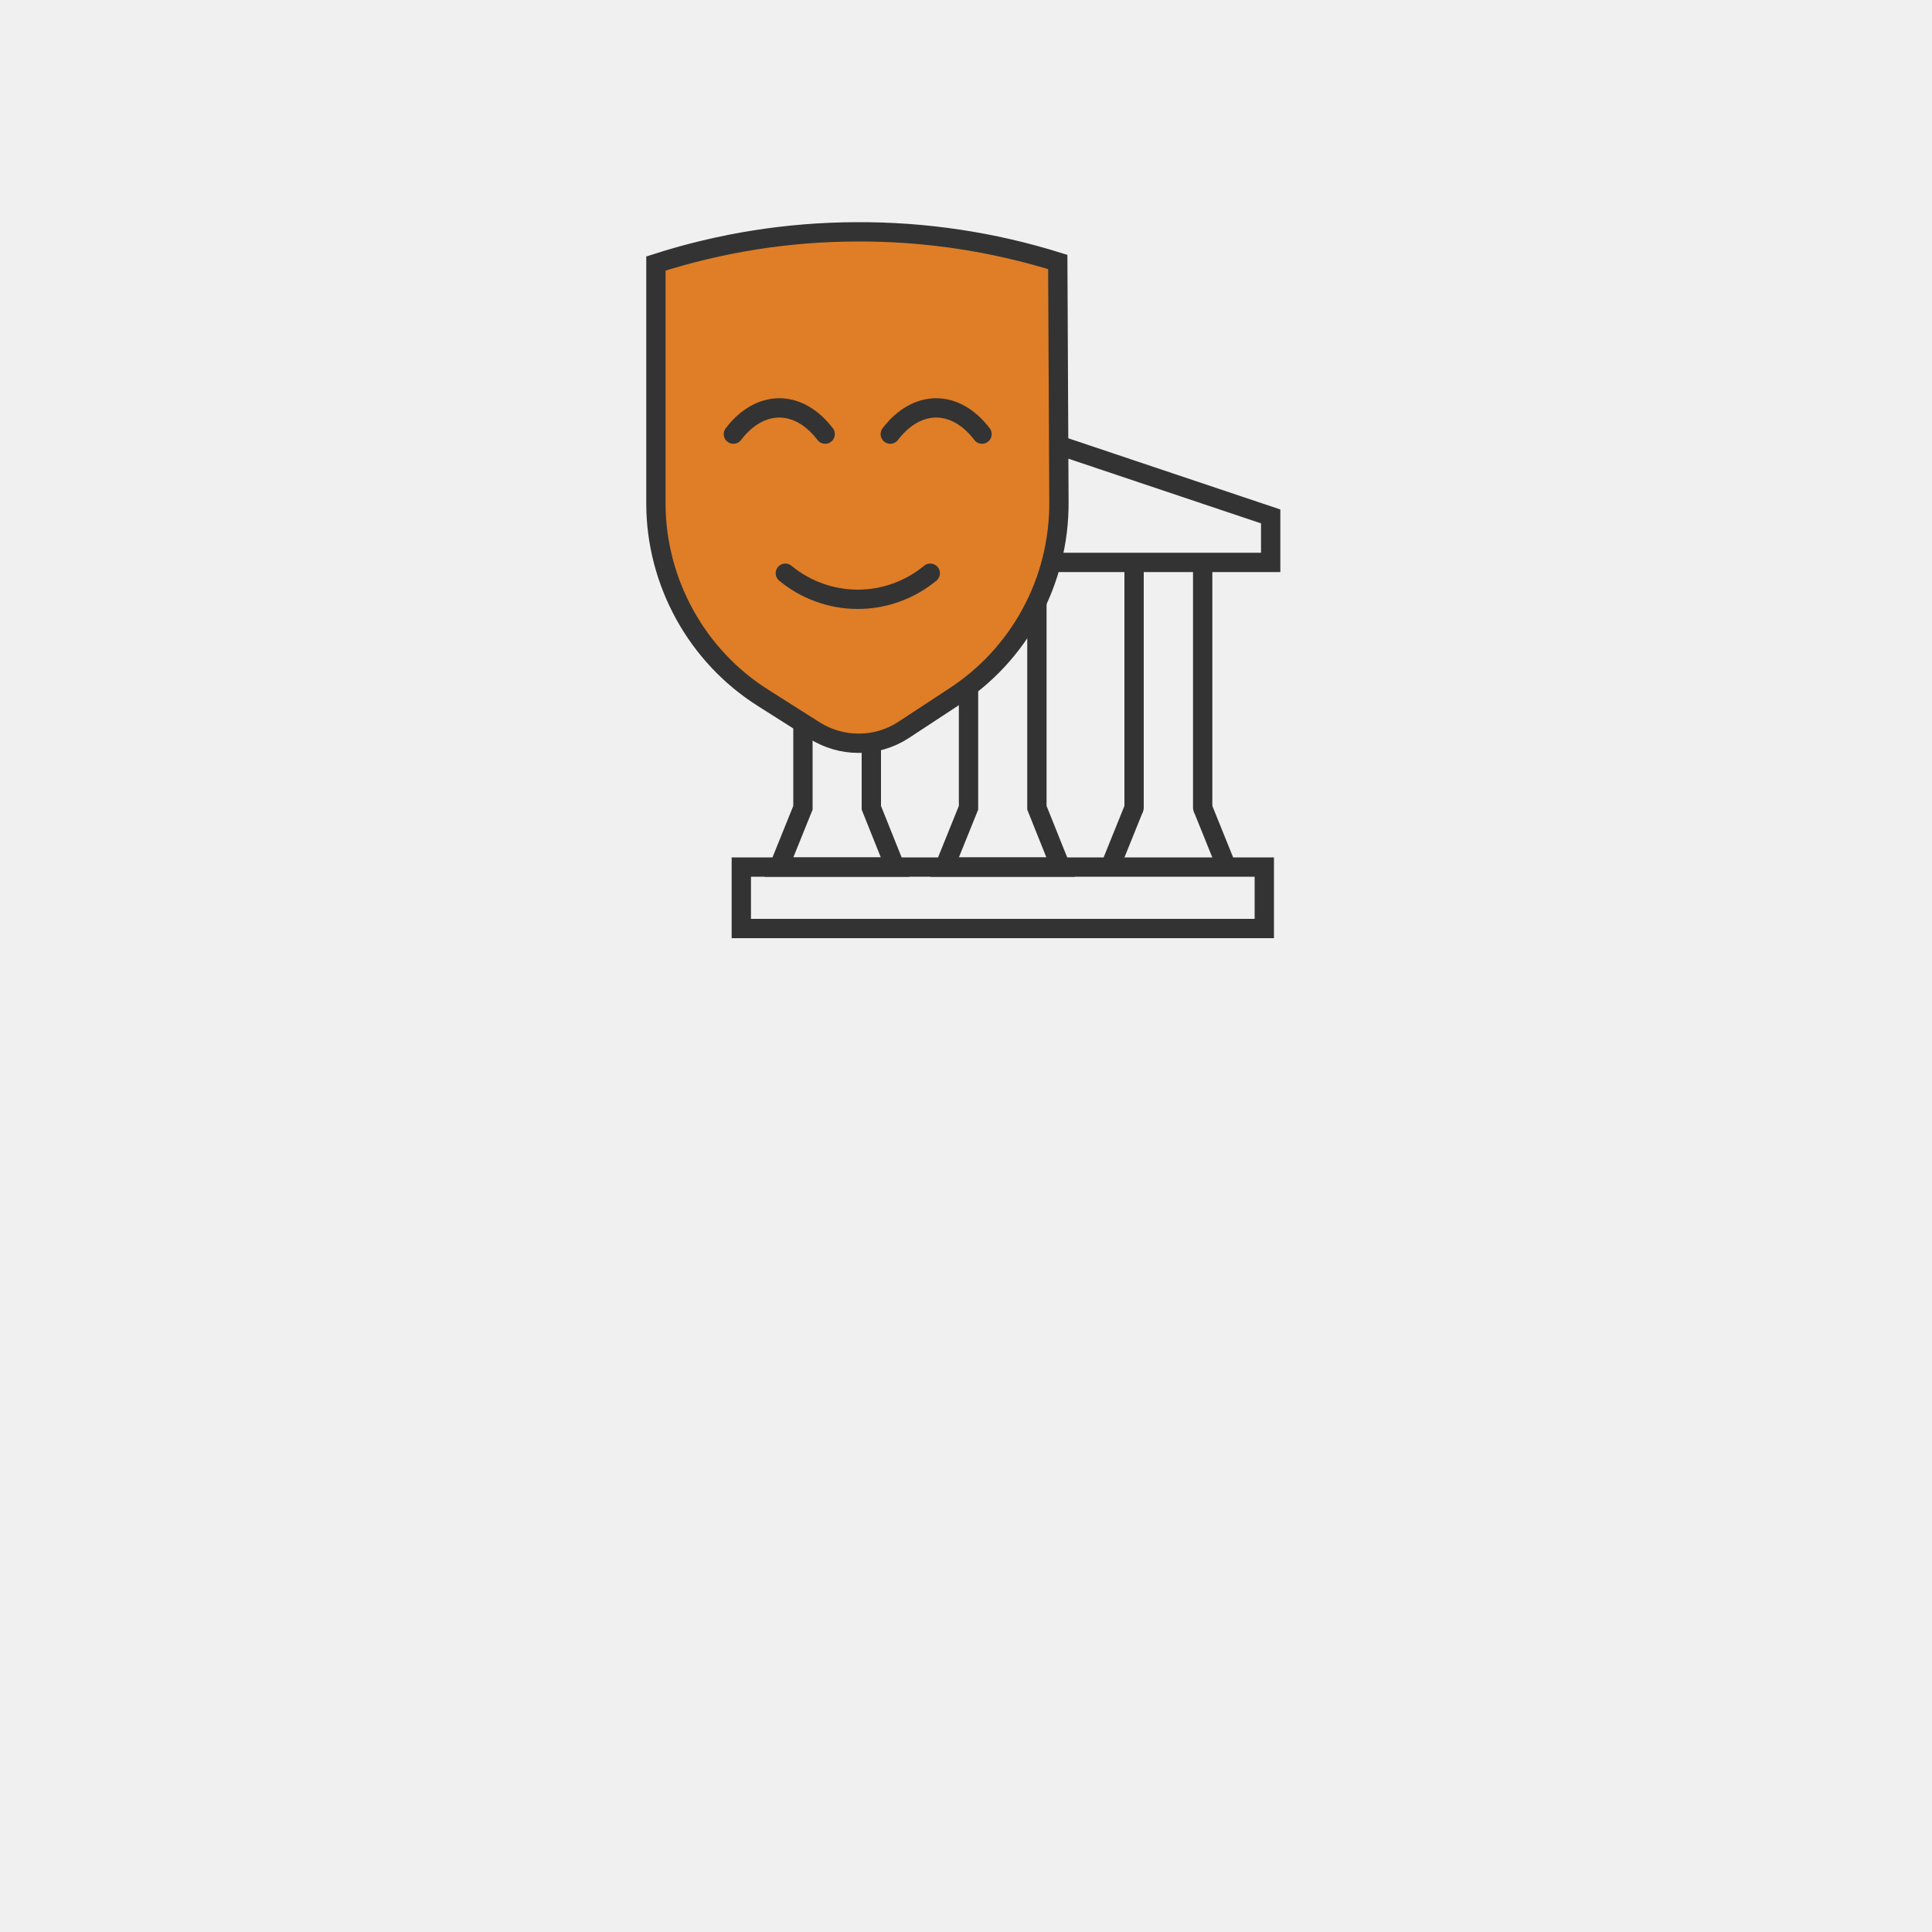
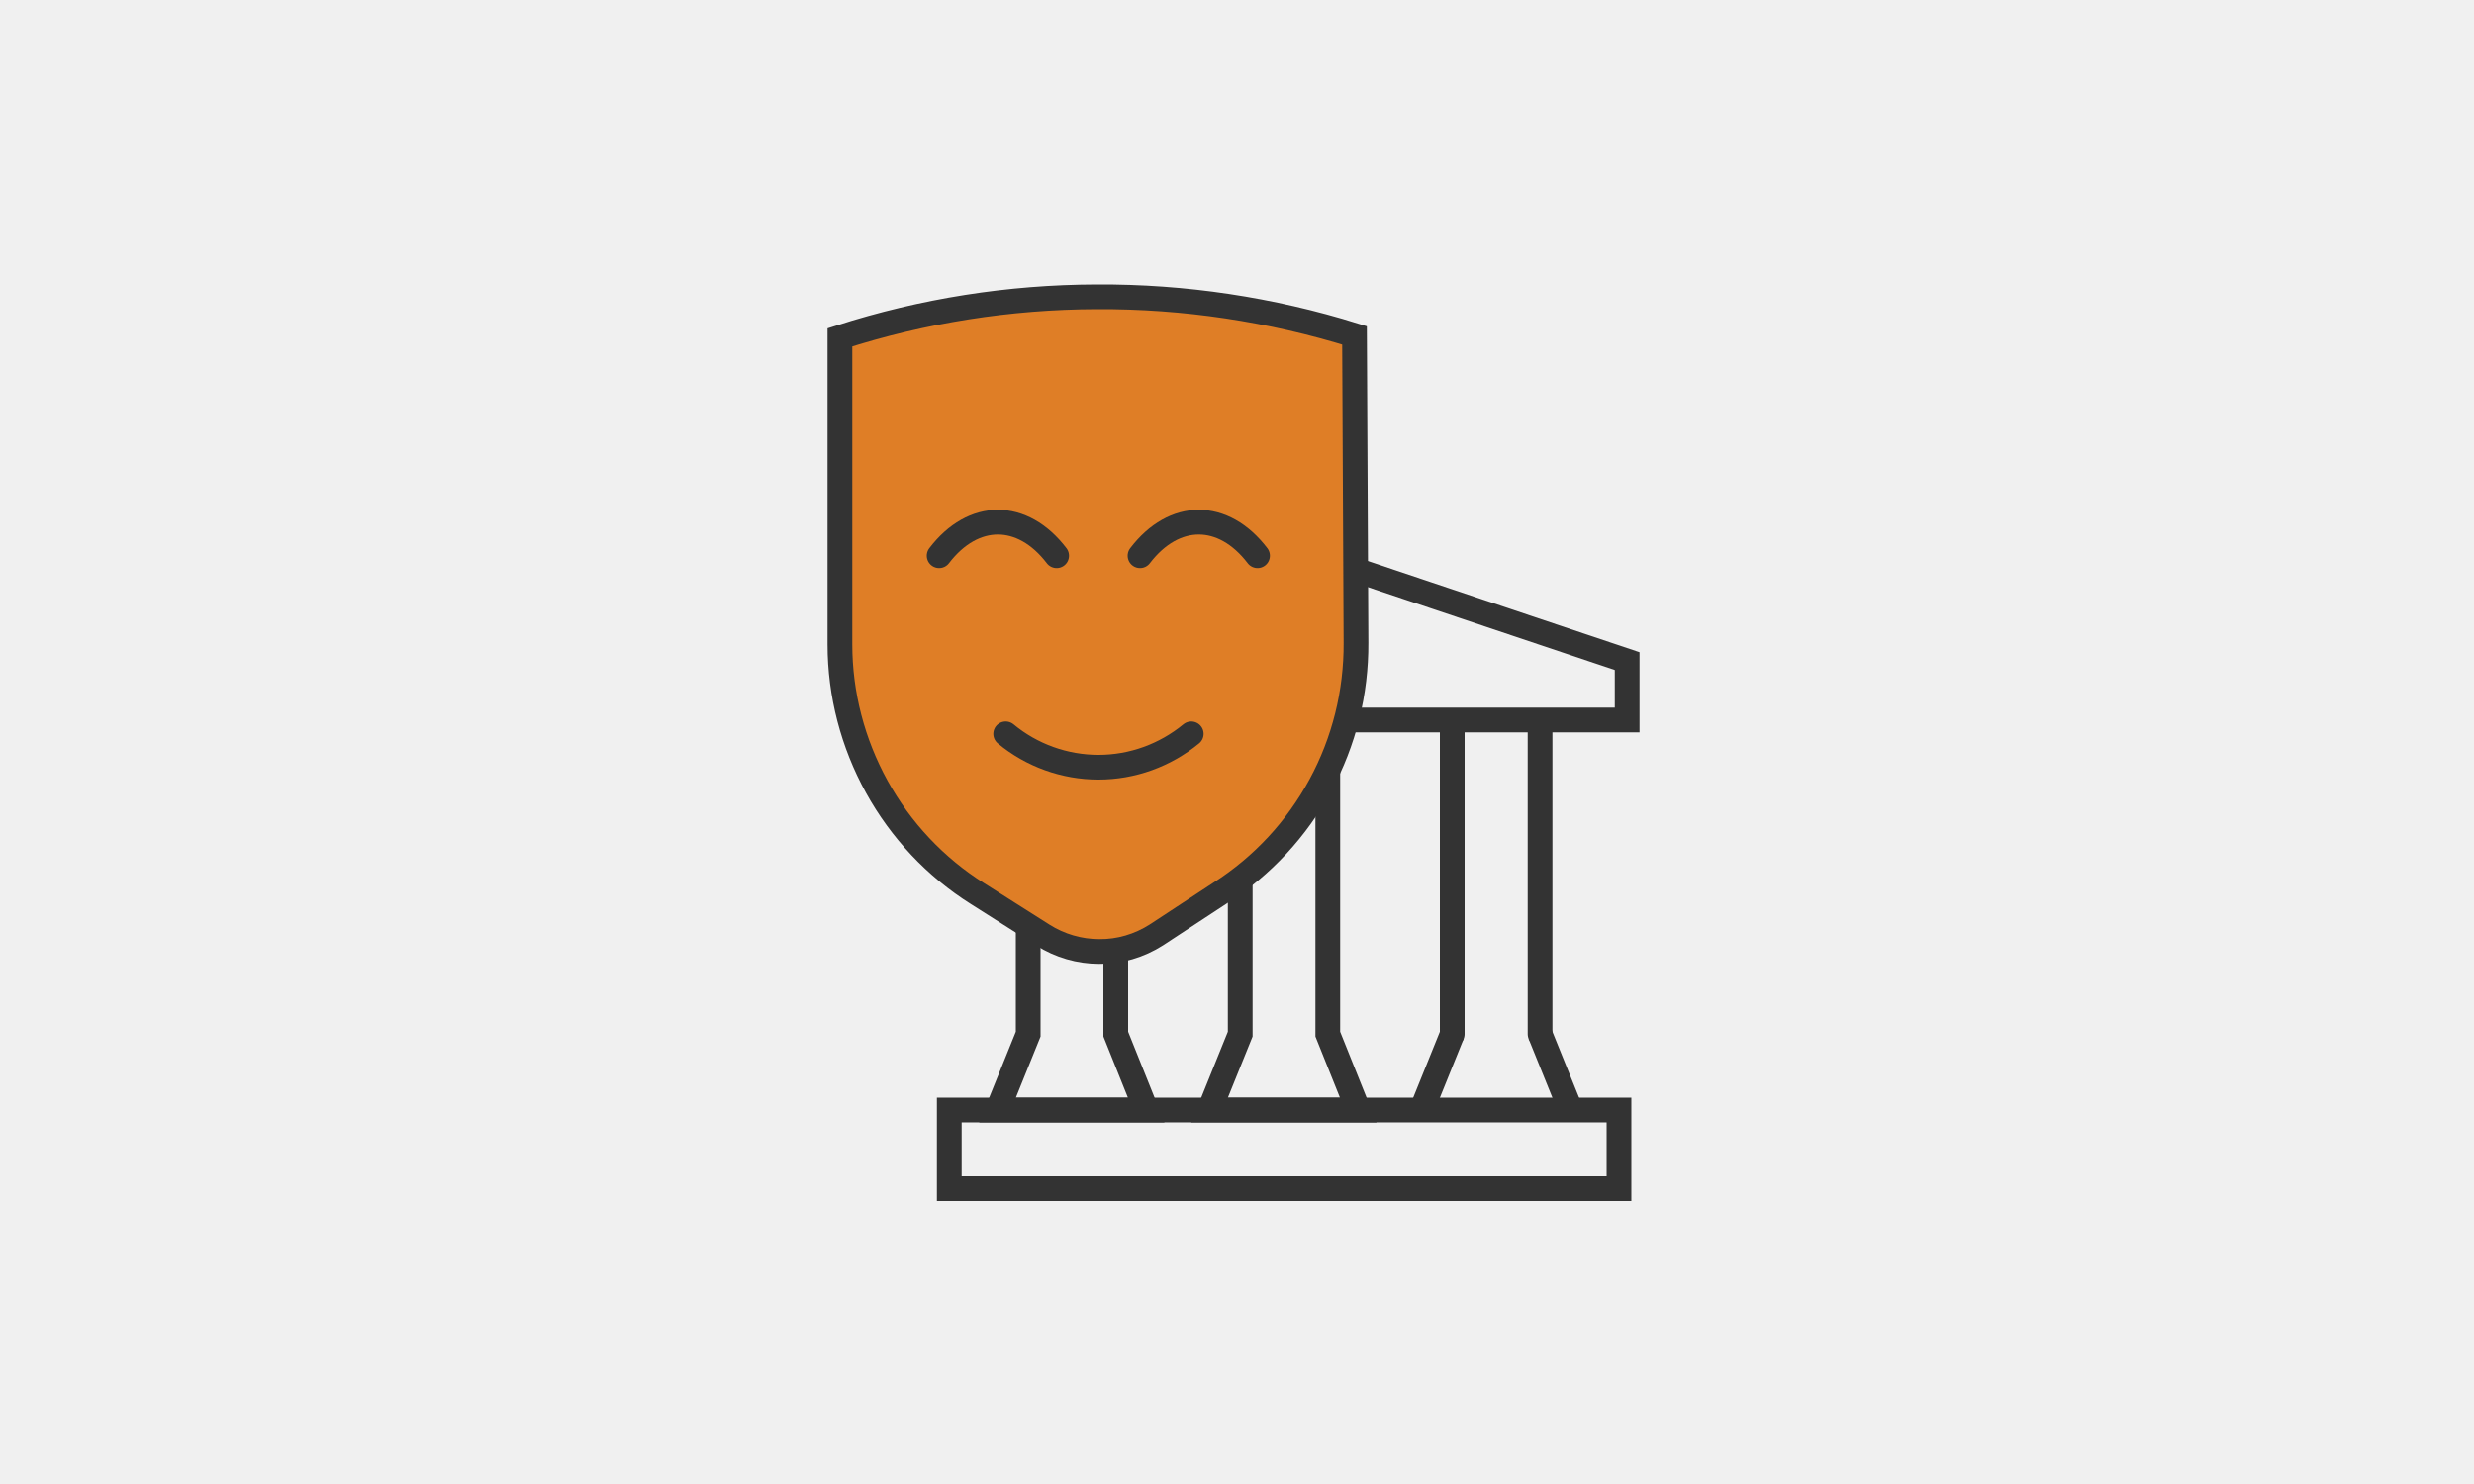
- <svg xmlns="http://www.w3.org/2000/svg" id="Layer_1" data-name="Layer 1" viewBox="0 0 100 100">
+ <svg xmlns="http://www.w3.org/2000/svg" id="Layer_1" data-name="Layer 1" viewBox="0 0 100 60">
  <defs>
    <style>
      .cls-1 {
        fill: #fff;
      }

      .cls-2 {
        fill: #df7e26;
      }

      .cls-3 {
        stroke-linecap: round;
      }

      .cls-3, .cls-4 {
        fill: none;
        stroke: #333;
        stroke-miterlimit: 10;
      }
    </style>
  </defs>
  <g>
    <polyline class="cls-2" points="54.81 27.62 54.41 29.01 51.73 33.95 45.88 38.16 43.4 38.16 37.79 34.57 35.57 31.7 34.37 28.49 34.09 13.64 37.06 12.84 44.4 12.01 49.95 12.44 54.75 13.57 54.9 24.84" />
    <g>
      <path class="cls-4" d="M65.44,44.88h-27.07v3.18h27.07v-3.18Z" />
      <path class="cls-4" d="M54.41,29.11h11.36v-2.38l-10.96-3.68" />
      <path class="cls-4" d="M50.13,35.54v6.27l-1.24,3.07h6.01l-1.23-3.07v-10.67" />
      <path class="cls-4" d="M41.56,37.43v4.38l-1.24,3.07h6.01l-1.23-3.07v-3.42" />
      <path class="cls-4" d="M44.33,12c3.54-.02,7.05,.51,10.42,1.56l.06,12.43c.01,2.01-.48,3.99-1.44,5.76-.96,1.77-2.34,3.26-4.04,4.35l-2.59,1.7c-.69,.44-1.49,.68-2.31,.67-.8,0-1.59-.23-2.27-.66l-2.65-1.68c-1.7-1.07-3.1-2.56-4.07-4.32-.97-1.76-1.49-3.74-1.49-5.75V13.64c3.36-1.08,6.85-1.63,10.37-1.64h0Z" />
      <path class="cls-3" d="M40.65,29.67c1.05,.87,2.38,1.35,3.75,1.35s2.69-.48,3.75-1.35" />
      <path class="cls-3" d="M42.71,22.47c-1.38-1.81-3.37-1.81-4.75,0" />
      <path class="cls-3" d="M50.83,22.47c-1.38-1.81-3.37-1.81-4.75,0" />
    </g>
  </g>
  <line class="cls-4" x1="57.46" y1="44.88" x2="58.7" y2="41.81" />
  <line class="cls-4" x1="62.25" y1="41.81" x2="63.49" y2="44.88" />
  <line class="cls-3" x1="58.7" y1="29.53" x2="58.7" y2="41.81" />
  <line class="cls-3" x1="62.25" y1="29.31" x2="62.25" y2="41.81" />
</svg>
